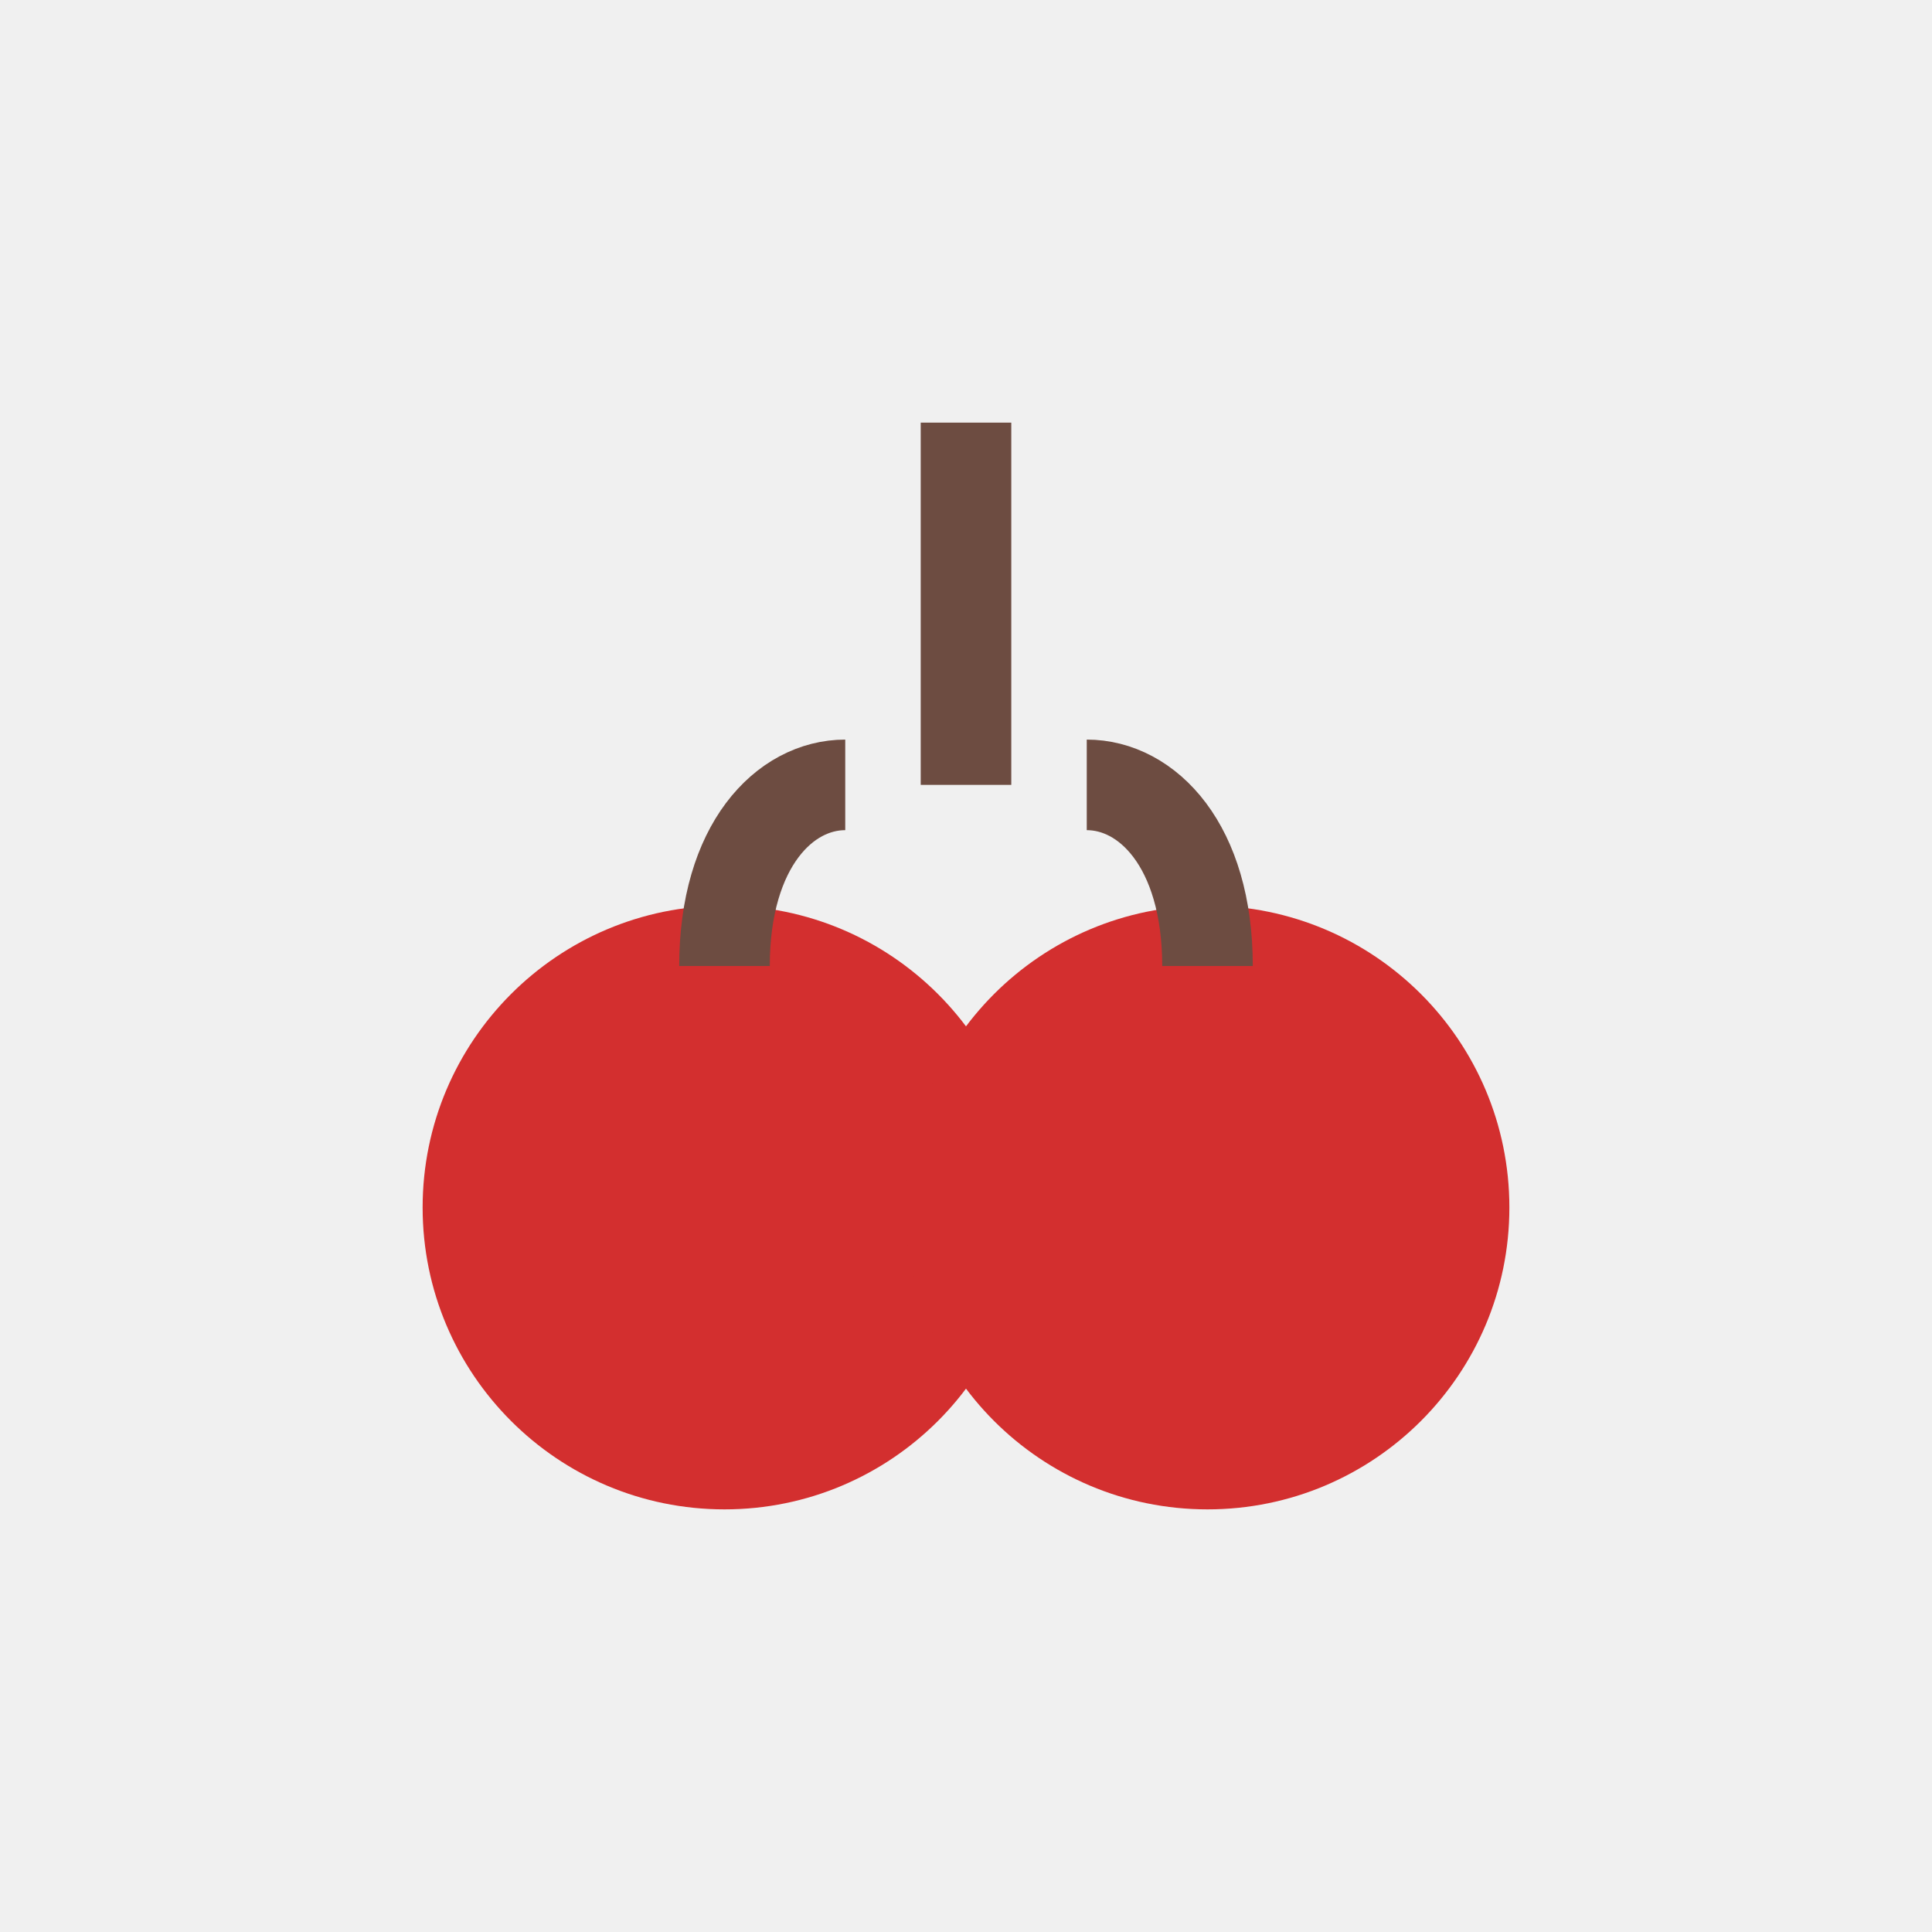
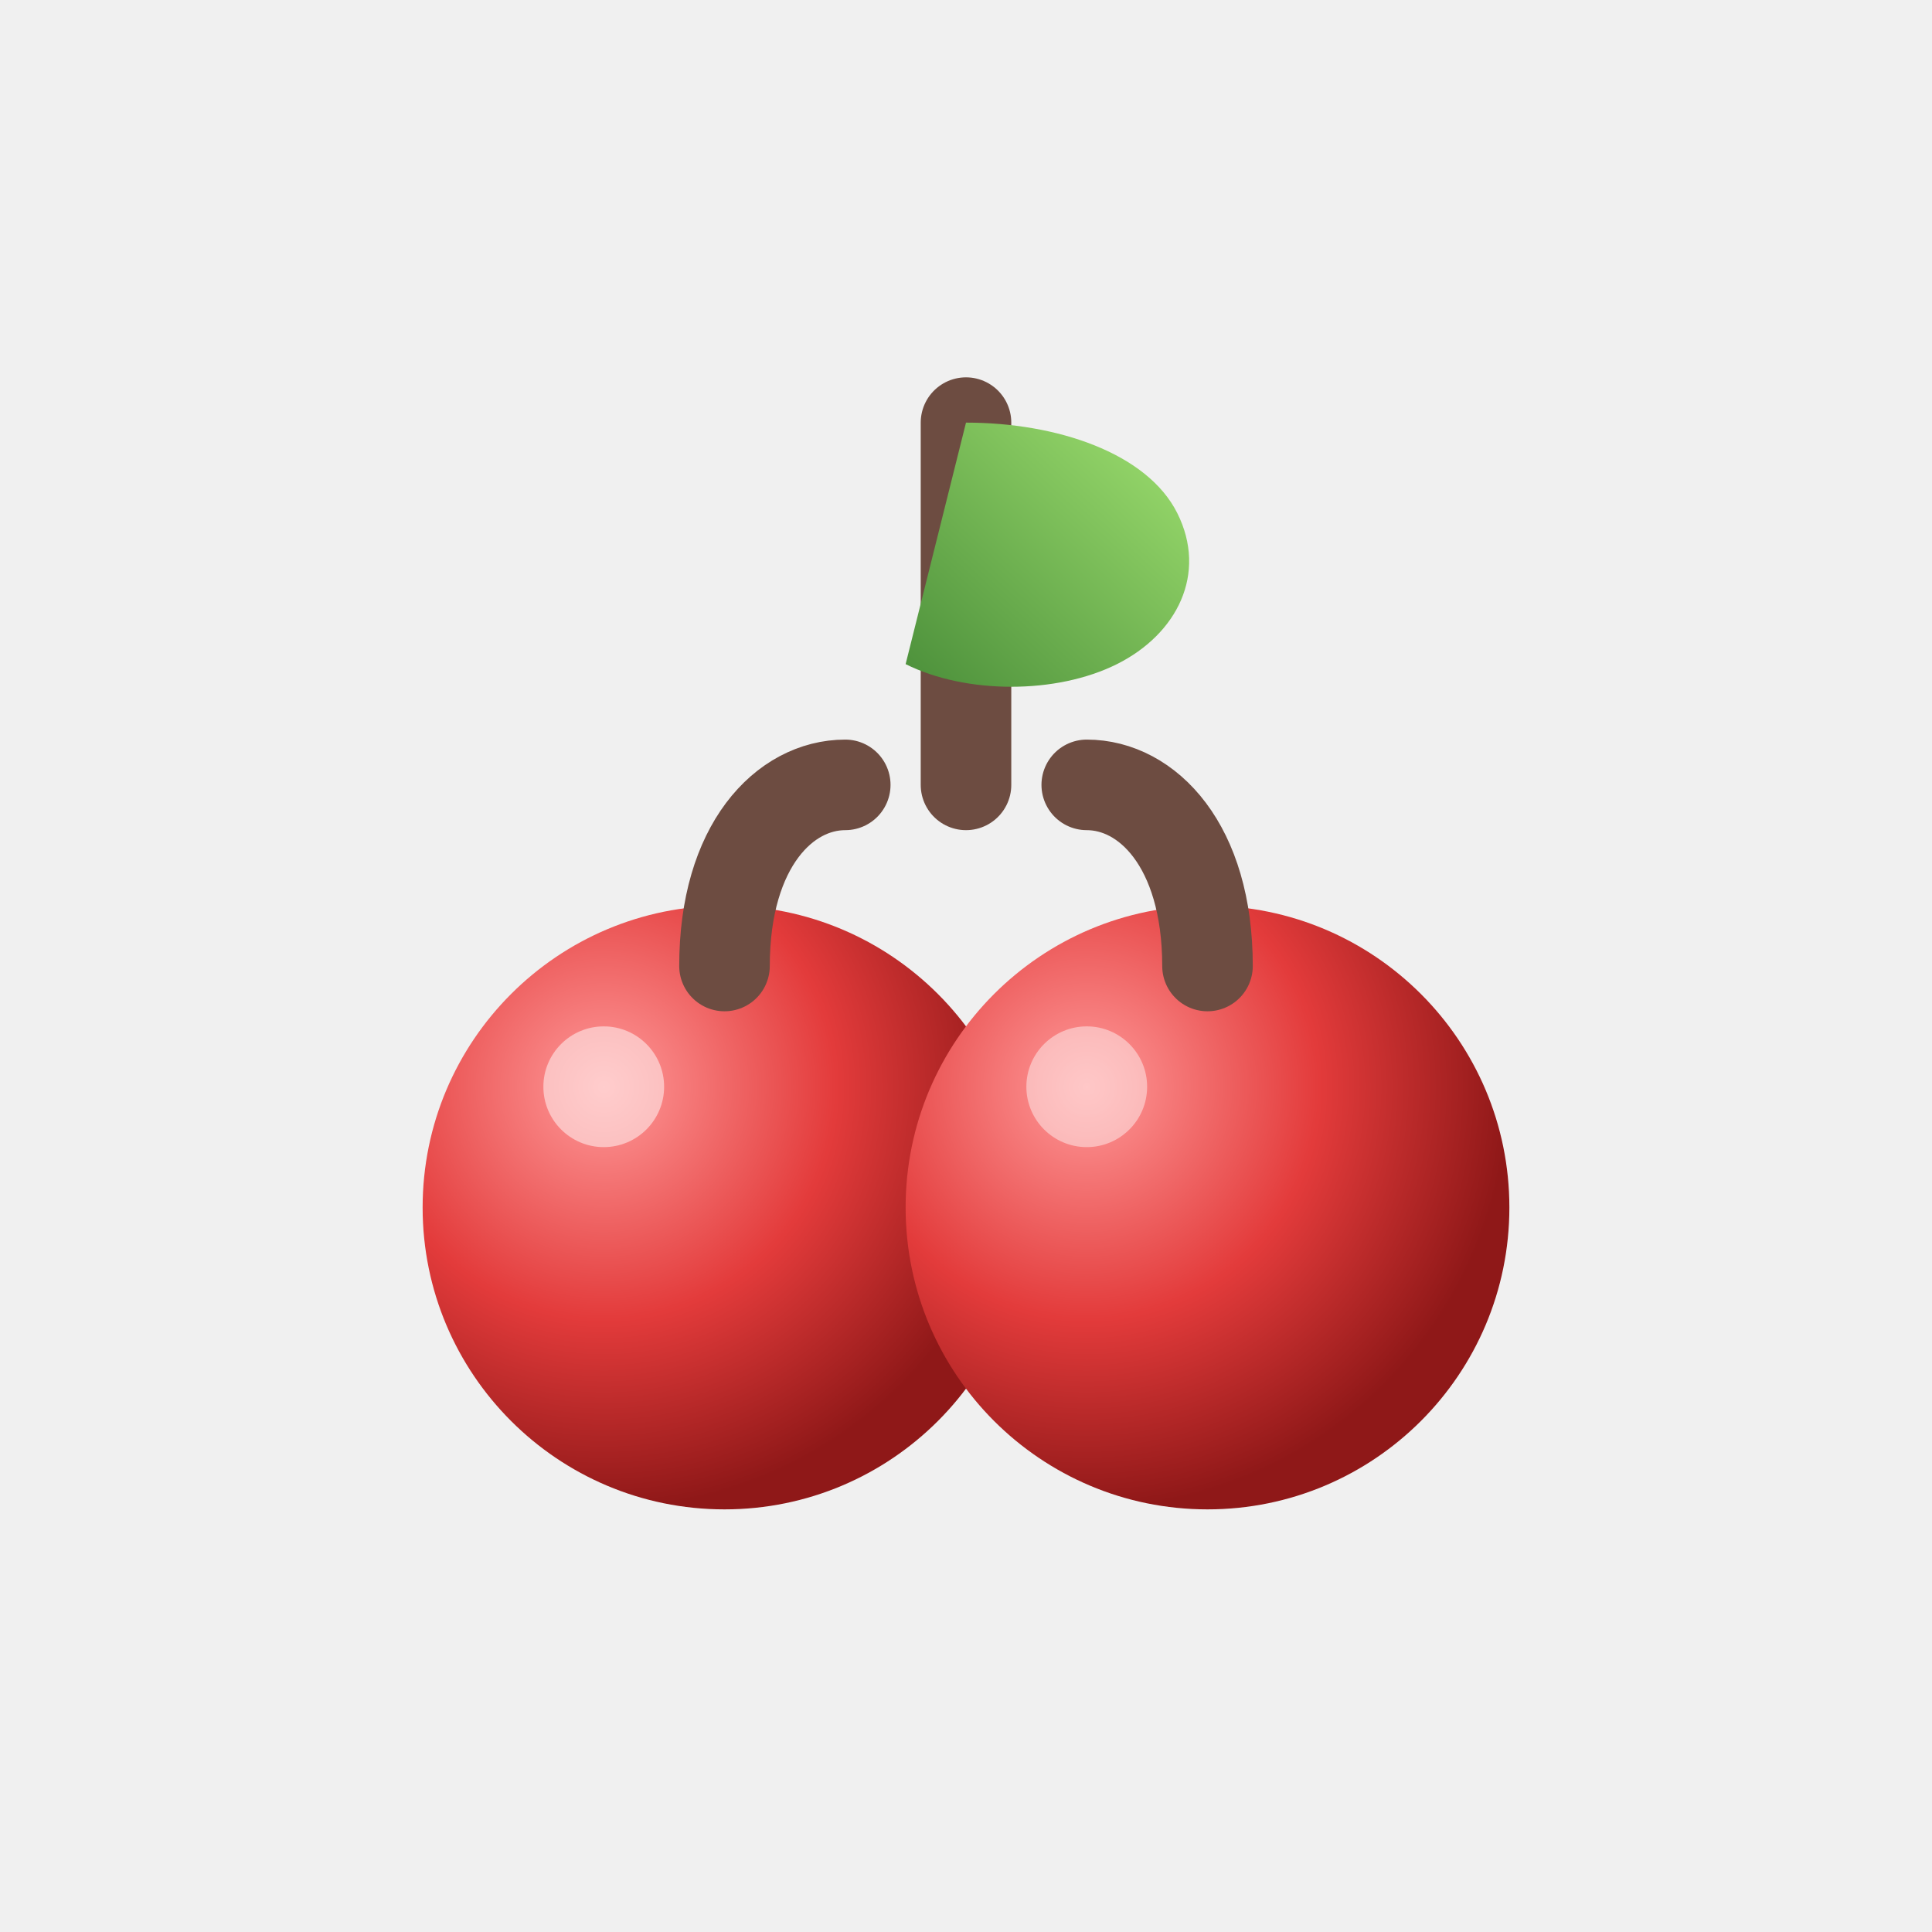
<svg xmlns="http://www.w3.org/2000/svg" viewBox="0 0 64 64">
-   <circle cx="24" cy="40" r="10" fill="#d32f2f" />
-   <circle cx="40" cy="40" r="10" fill="#d32f2f" />
-   <path d="M24 32 C24 28 26 26 28 26" stroke="#6d4c41" stroke-width="3" fill="none" />
-   <path d="M40 32 C40 28 38 26 36 26" stroke="#6d4c41" stroke-width="3" fill="none" />
-   <path d="M32 26 L32 14" stroke="#6d4c41" stroke-width="3" />
+   <defs>
+     <radialGradient id="cherry" cx="30%" cy="30%" r="70%">
+       <stop offset="0%" stop-color="#ff9a9a" />
+       <stop offset="55%" stop-color="#e33b3b" />
+       <stop offset="100%" stop-color="#8f1818" />
+     </radialGradient>
+     <linearGradient id="leaf" x1="0" x2="1" y1="1" y2="0">
+       <stop offset="0%" stop-color="#4b8f3a" />
+       <stop offset="100%" stop-color="#9fe070" />
+     </linearGradient>
+   </defs>
+   <circle cx="24" cy="40" r="10" fill="url(#cherry)" />
+   <circle cx="40" cy="40" r="10" fill="url(#cherry)" />
+   <path d="M24 32 C24 28 26 26 28 26" stroke="#6d4c41" stroke-width="3" fill="none" stroke-linecap="round" />
+   <path d="M40 32 C40 28 38 26 36 26" stroke="#6d4c41" stroke-width="3" fill="none" stroke-linecap="round" />
+   <path d="M32 26 L32 14" stroke="#6d4c41" stroke-width="3" stroke-linecap="round" />
+   <path d="M32 14c3 0 6 1 7 3 1 2 0 4-2 5-2 1-5 1-7 0" fill="url(#leaf)" />
+   <circle cx="20" cy="36" r="2" fill="#ffffff" opacity="0.5" />
+   <circle cx="36" cy="36" r="2" fill="#ffffff" opacity="0.45" />
</svg>
